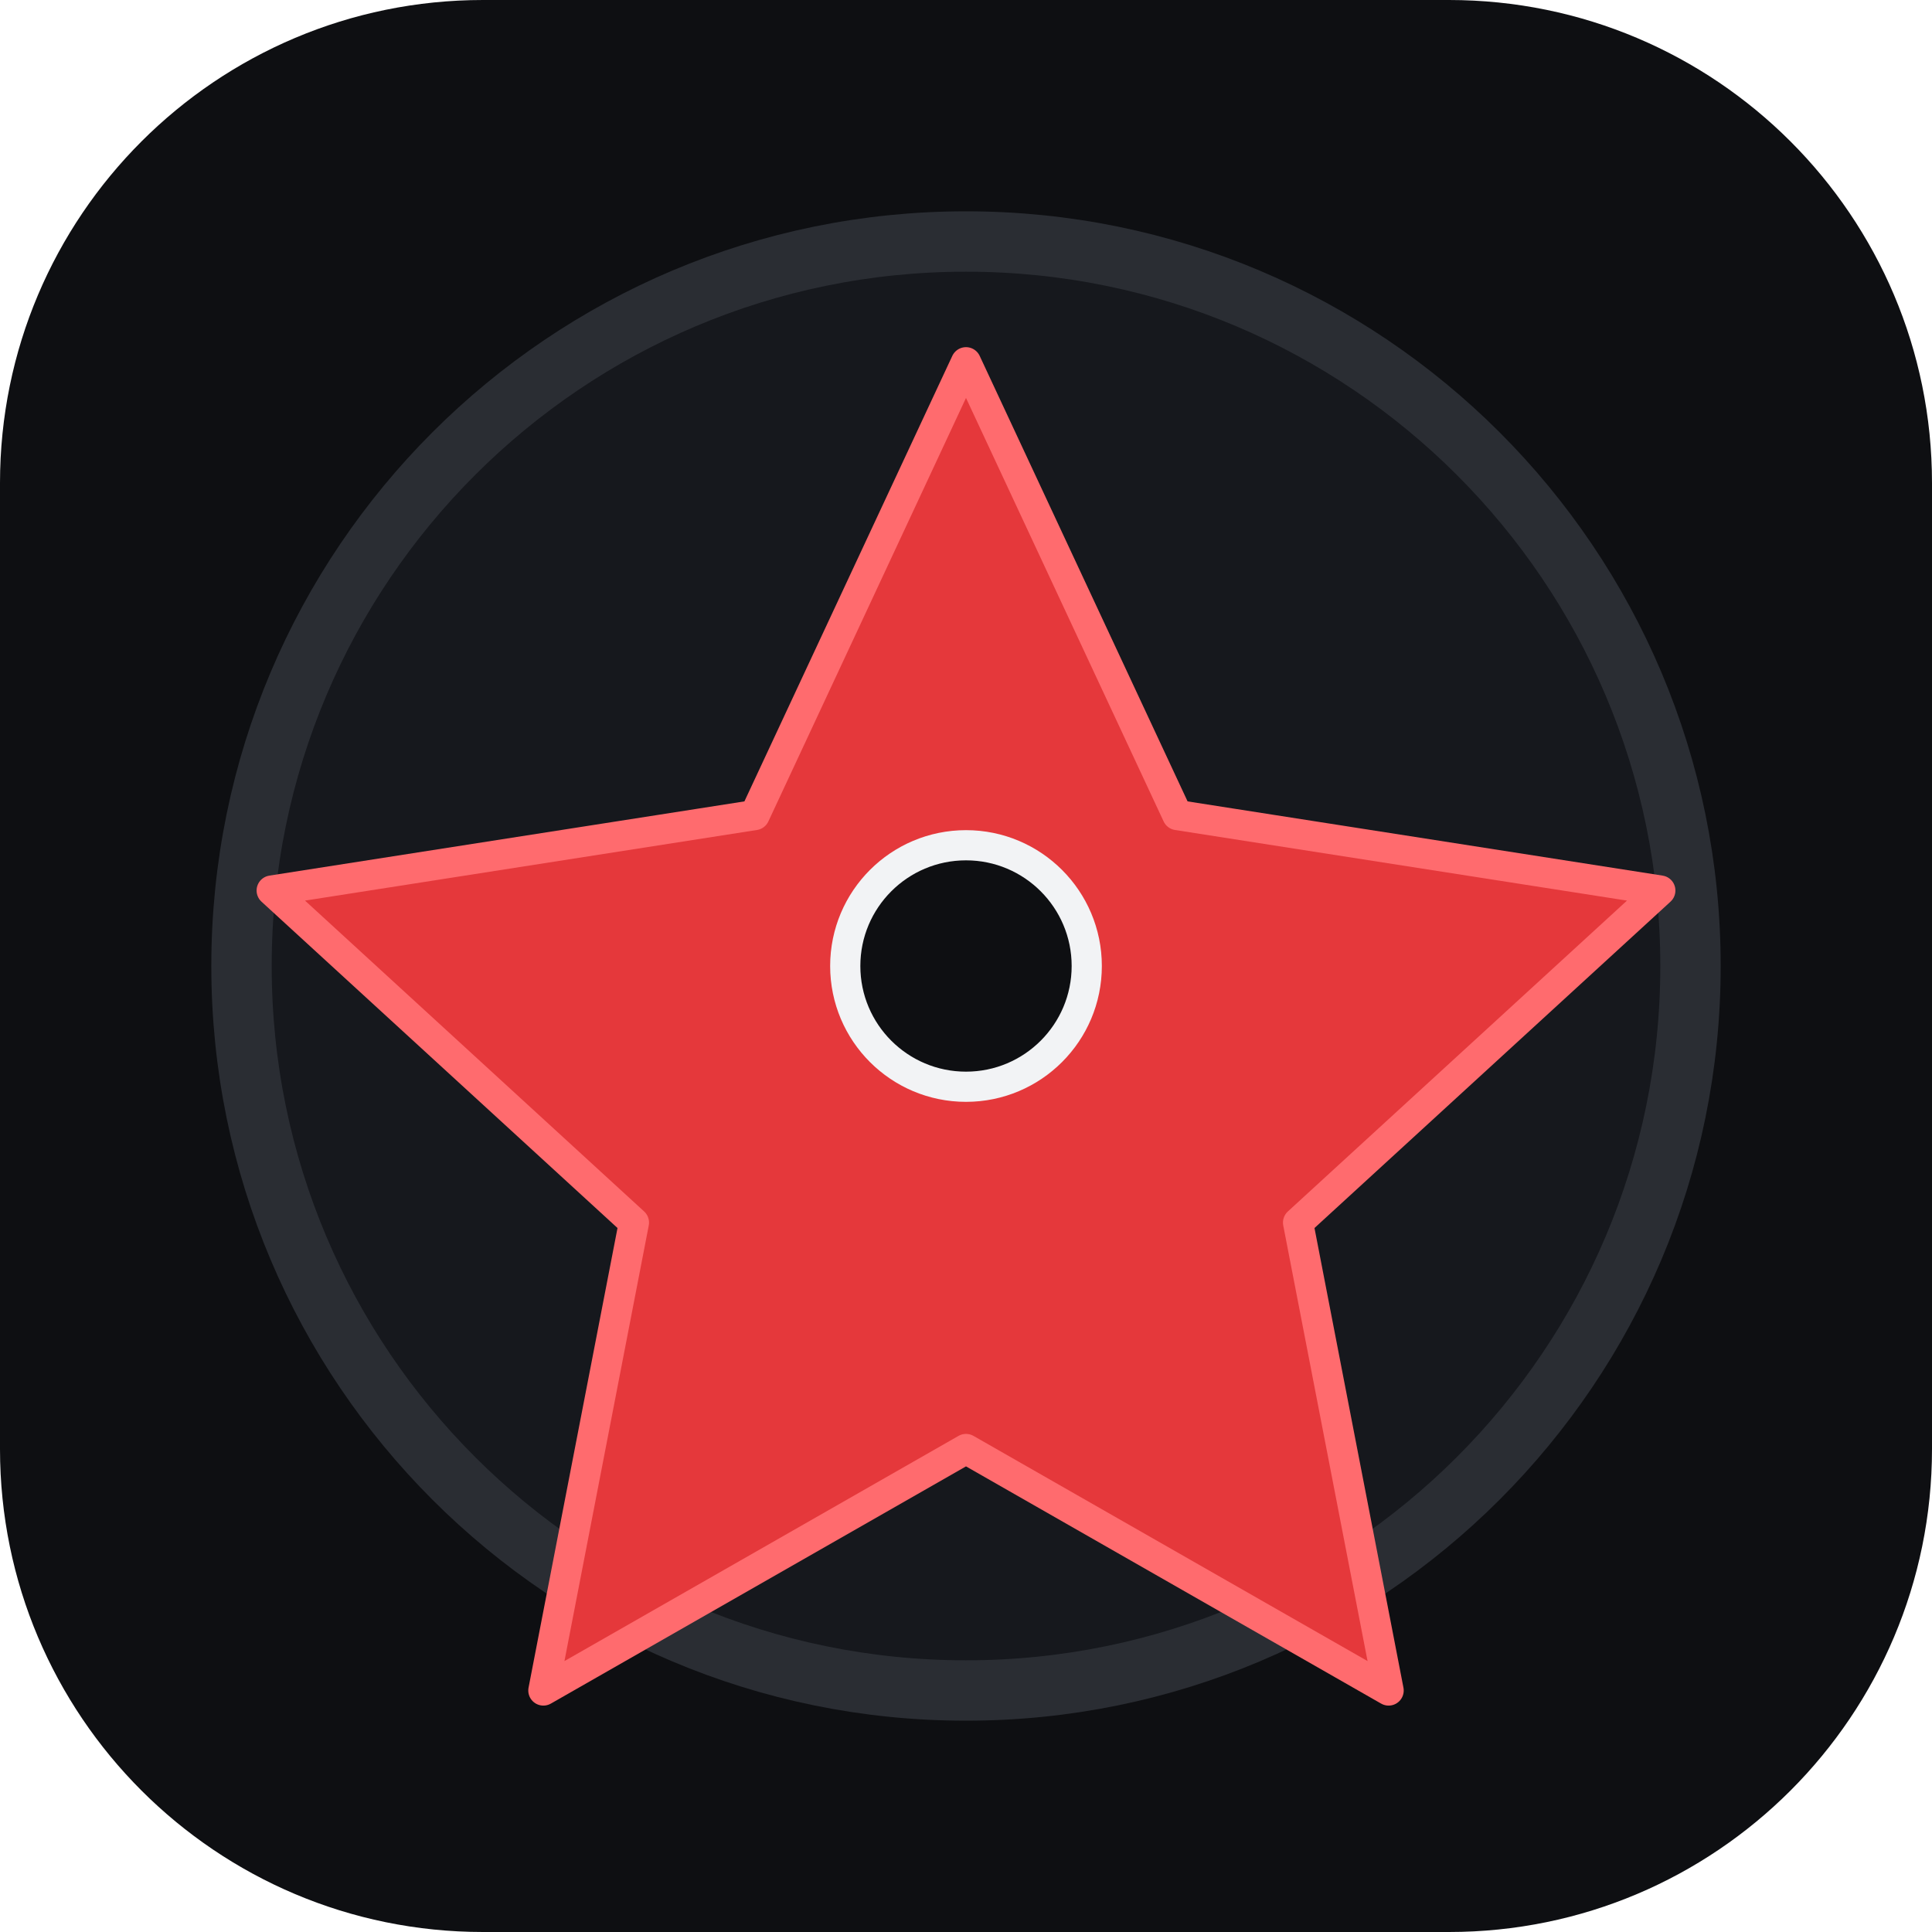
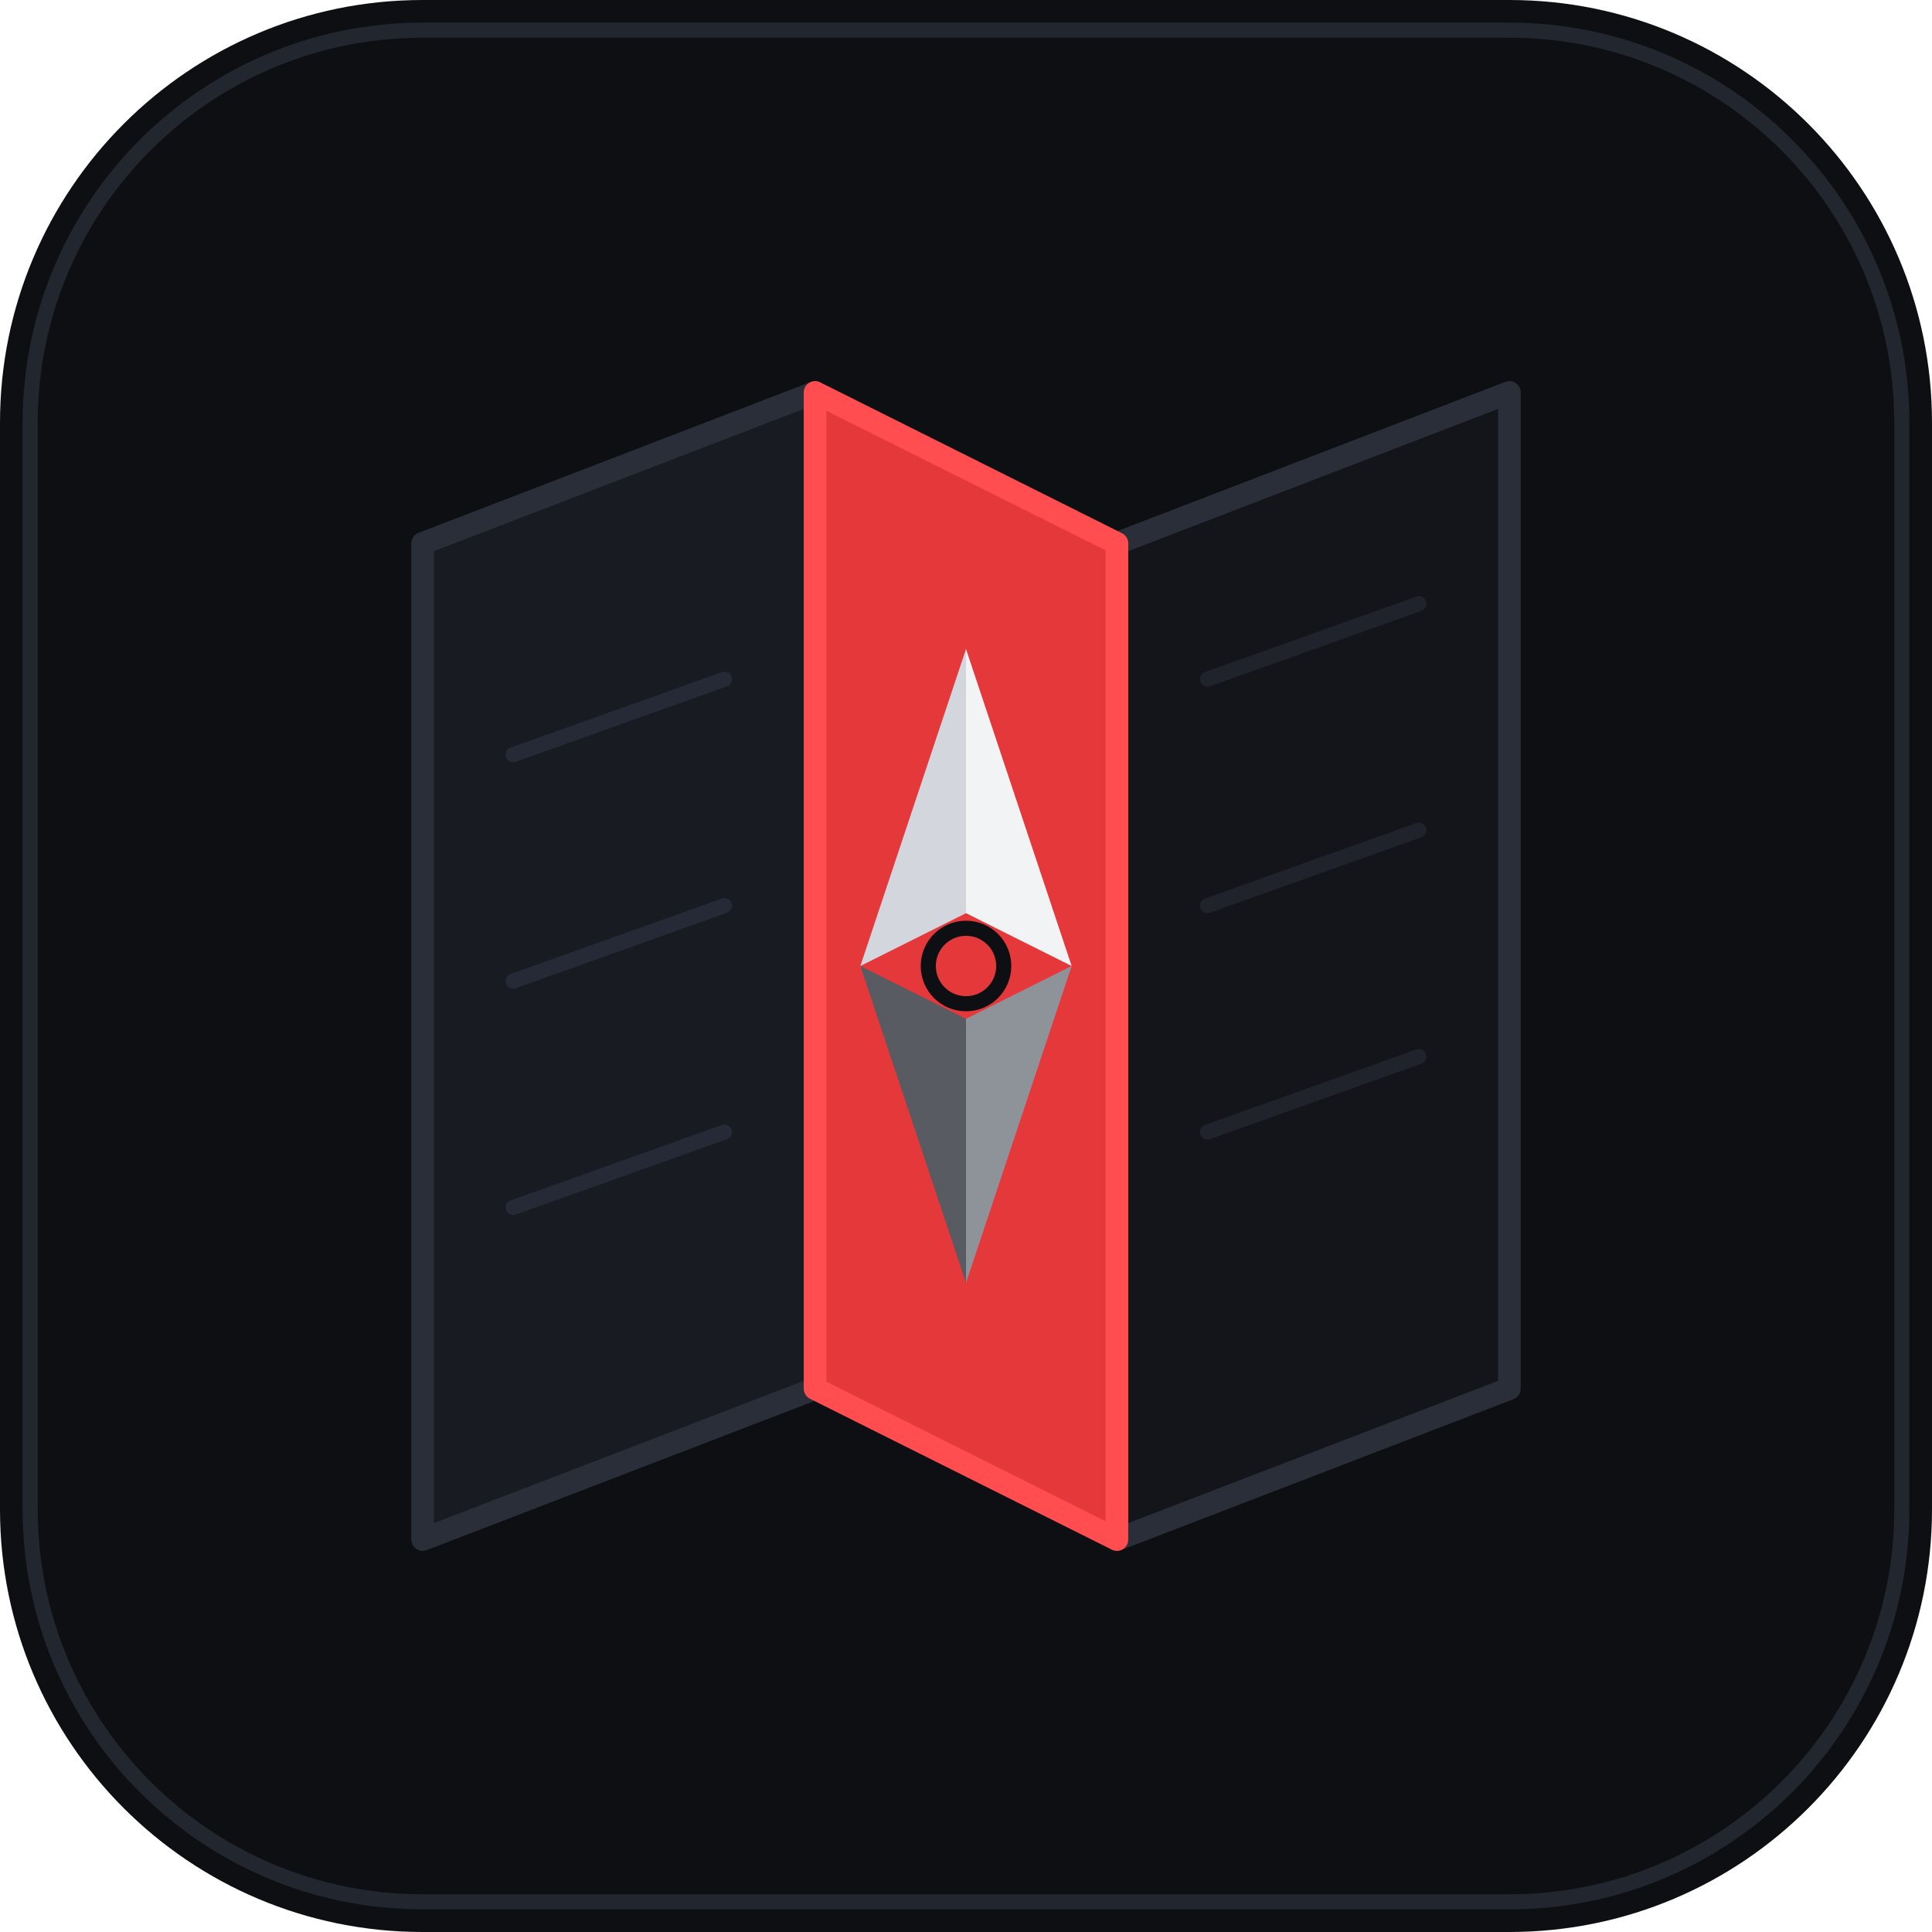
<svg xmlns="http://www.w3.org/2000/svg" viewBox="0 0 512 512" width="512" height="512">
-   <rect width="512" height="512" rx="128" fill="#0E0F12" />
-   <circle cx="256" cy="256" r="192" fill="#16181D" stroke="#2A2D33" stroke-width="16" />
-   <path d="M256 96 L312 216 L440 236 L344 324 L368 448 L256 384 L144 448 L168 324 L72 236 L200 216 Z" fill="#E5383B" stroke="#FF6B6E" stroke-width="8" stroke-linejoin="round" />
-   <circle cx="256" cy="256" r="32" fill="#0E0F12" stroke="#F2F3F5" stroke-width="8" />
+   <rect width="512" height="512" rx="112" fill="#0E0F12" />
+   <rect x="8" y="8" width="496" height="496" rx="104" fill="none" stroke="#22262E" stroke-width="4" />
+   <path d="M 112 144 L 216 104 L 216 368 L 112 408 Z" fill="#181B22" stroke="#2A2E39" stroke-width="6" stroke-linejoin="round" />
+   <path d="M 296 144 L 400 104 L 400 368 L 296 408 Z" fill="#13151A" stroke="#2A2E39" stroke-width="6" stroke-linejoin="round" />
+   <path d="M 216 104 L 296 144 L 296 408 L 216 368 Z" fill="#E5383B" stroke="#FF4D50" stroke-width="6" stroke-linejoin="round" />
+   <line x1="136" y1="200" x2="192" y2="180" stroke="#252A36" stroke-width="4" stroke-linecap="round" />
+   <line x1="136" y1="260" x2="192" y2="240" stroke="#252A36" stroke-width="4" stroke-linecap="round" />
+   <line x1="136" y1="320" x2="192" y2="300" stroke="#252A36" stroke-width="4" stroke-linecap="round" />
+   <line x1="320" y1="180" x2="376" y2="160" stroke="#20232B" stroke-width="4" stroke-linecap="round" />
+   <line x1="320" y1="240" x2="376" y2="220" stroke="#20232B" stroke-width="4" stroke-linecap="round" />
+   <line x1="320" y1="300" x2="376" y2="280" stroke="#20232B" stroke-width="4" stroke-linecap="round" />
+   <polygon points="256,172 284,256 256,242" fill="#F2F3F5" />
+   <polygon points="256,172 256,242 228,256" fill="#D3D6DC" />
+   <polygon points="256,340 284,256 256,270" fill="#8E9299" />
+   <polygon points="256,340 256,270 228,256" fill="#585B62" />
+   <circle cx="256" cy="256" r="10" fill="#E5383B" stroke="#0E0F12" stroke-width="4" />
</svg>
